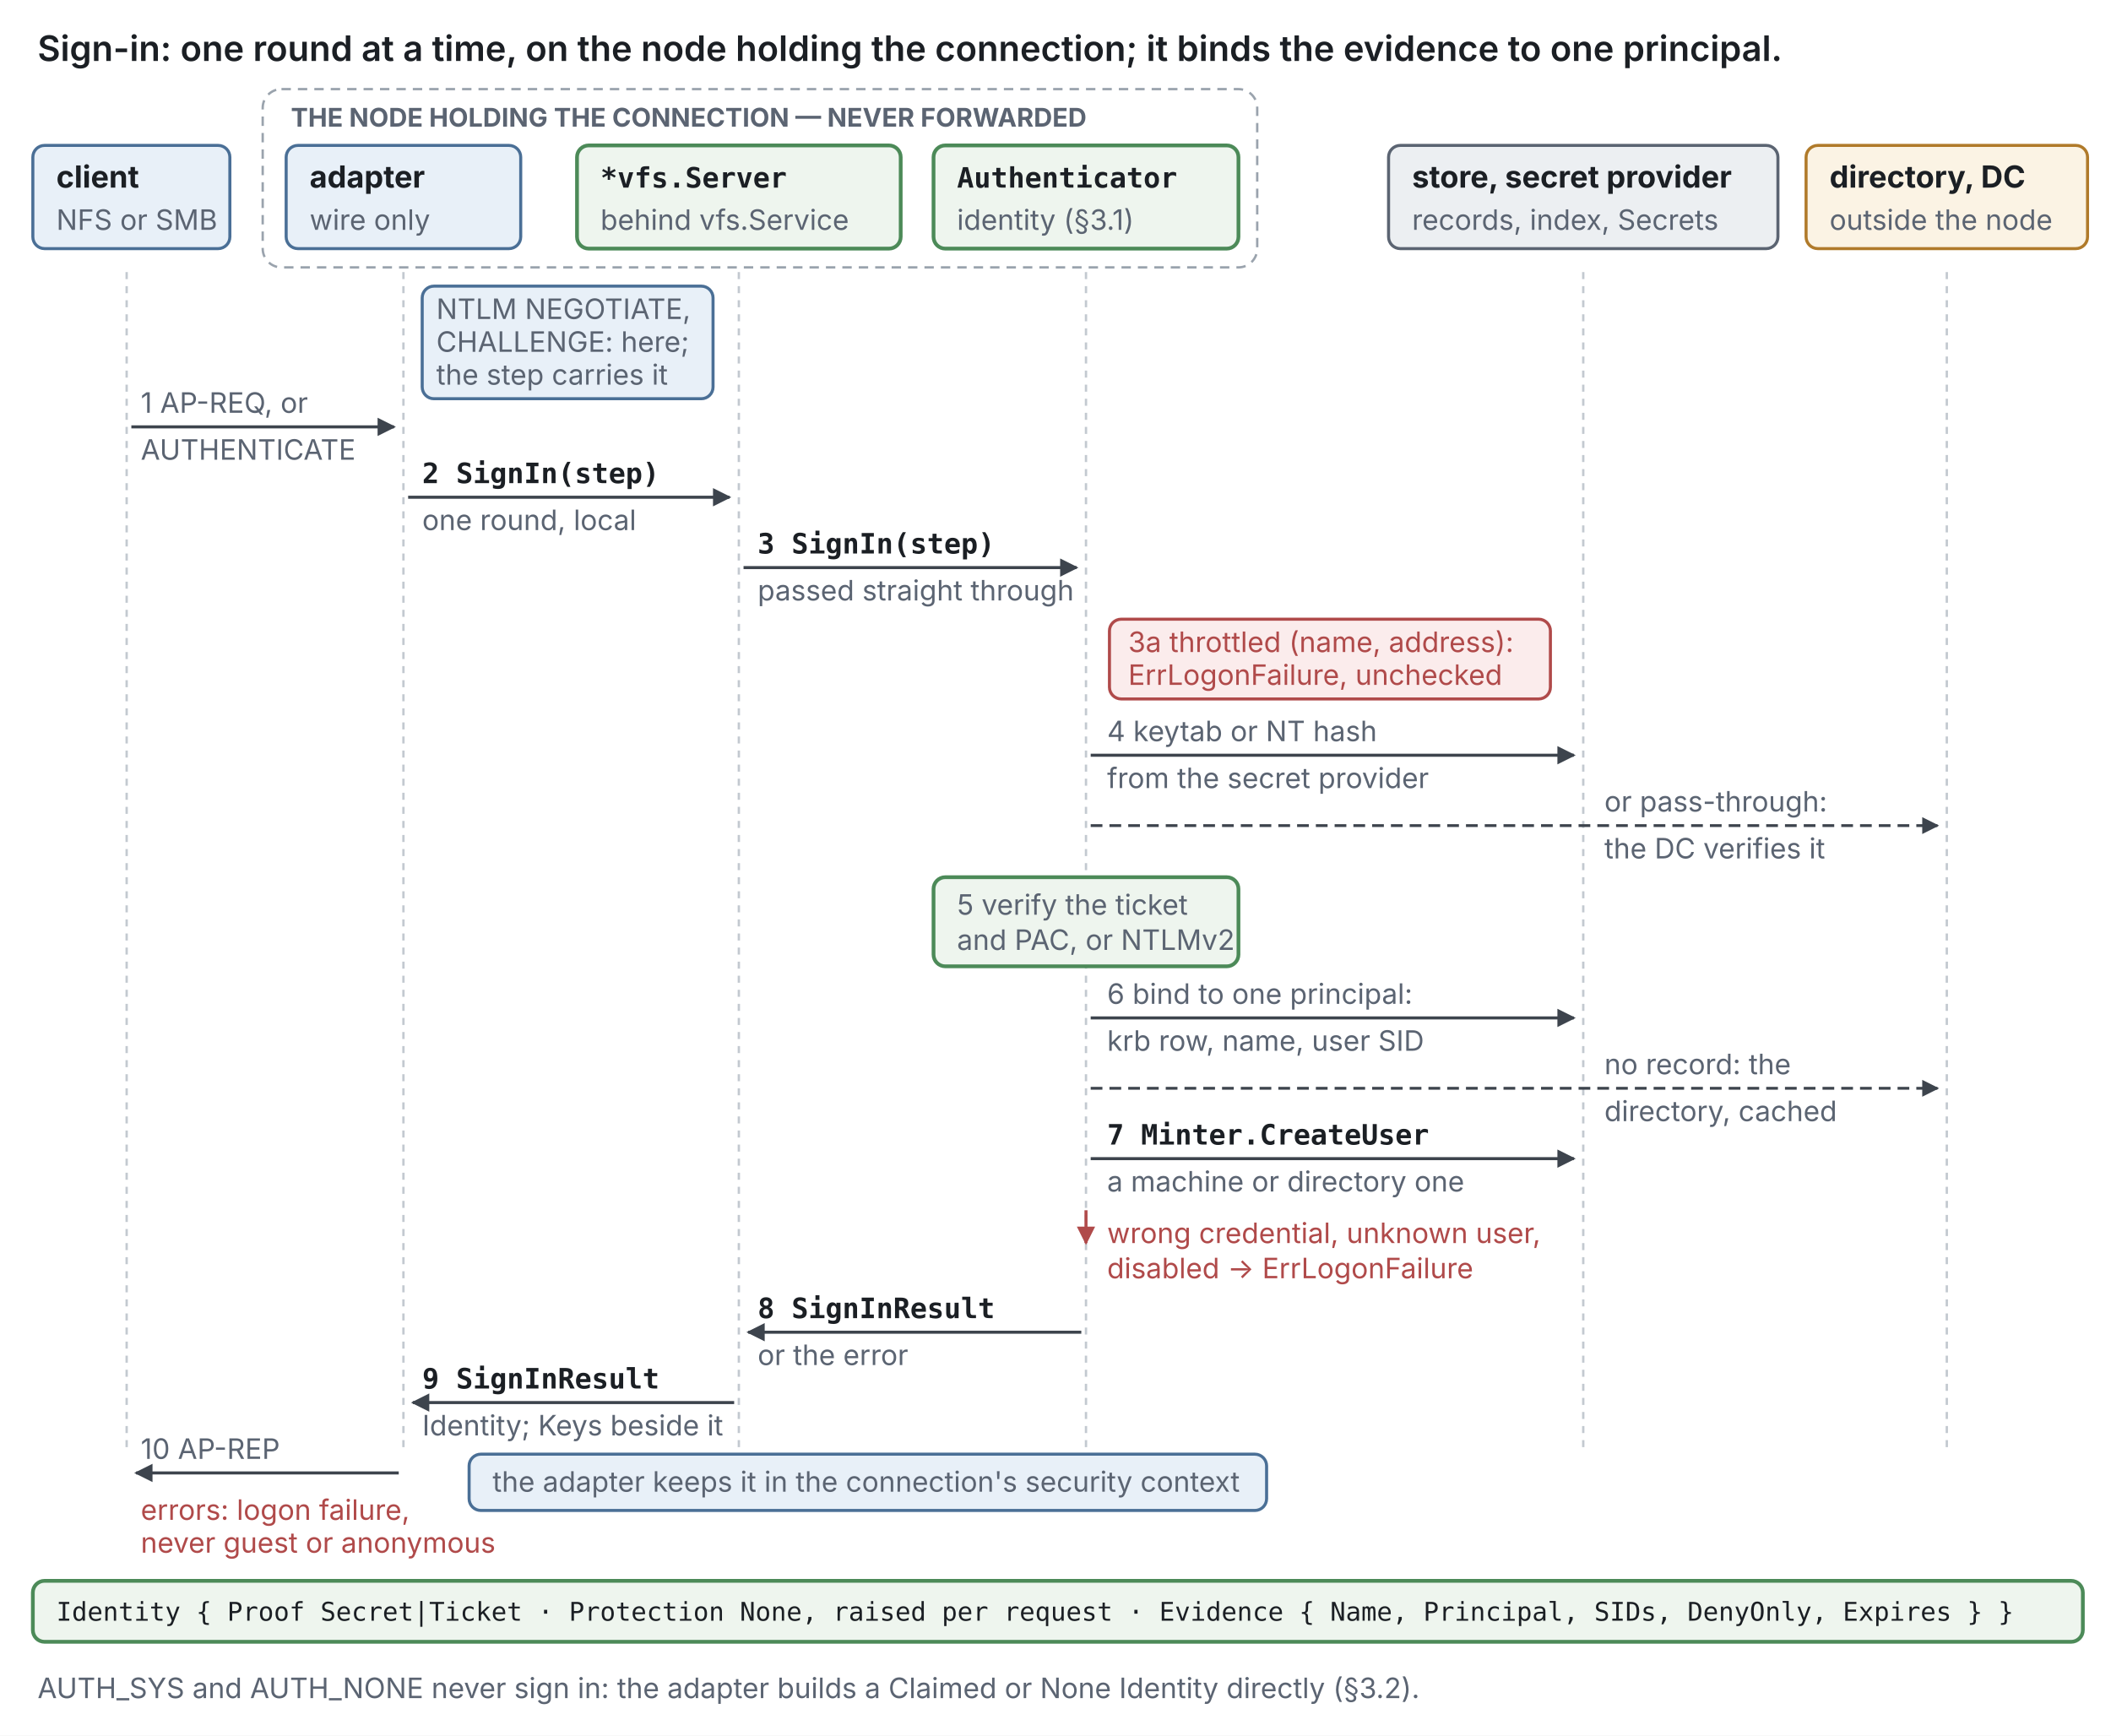
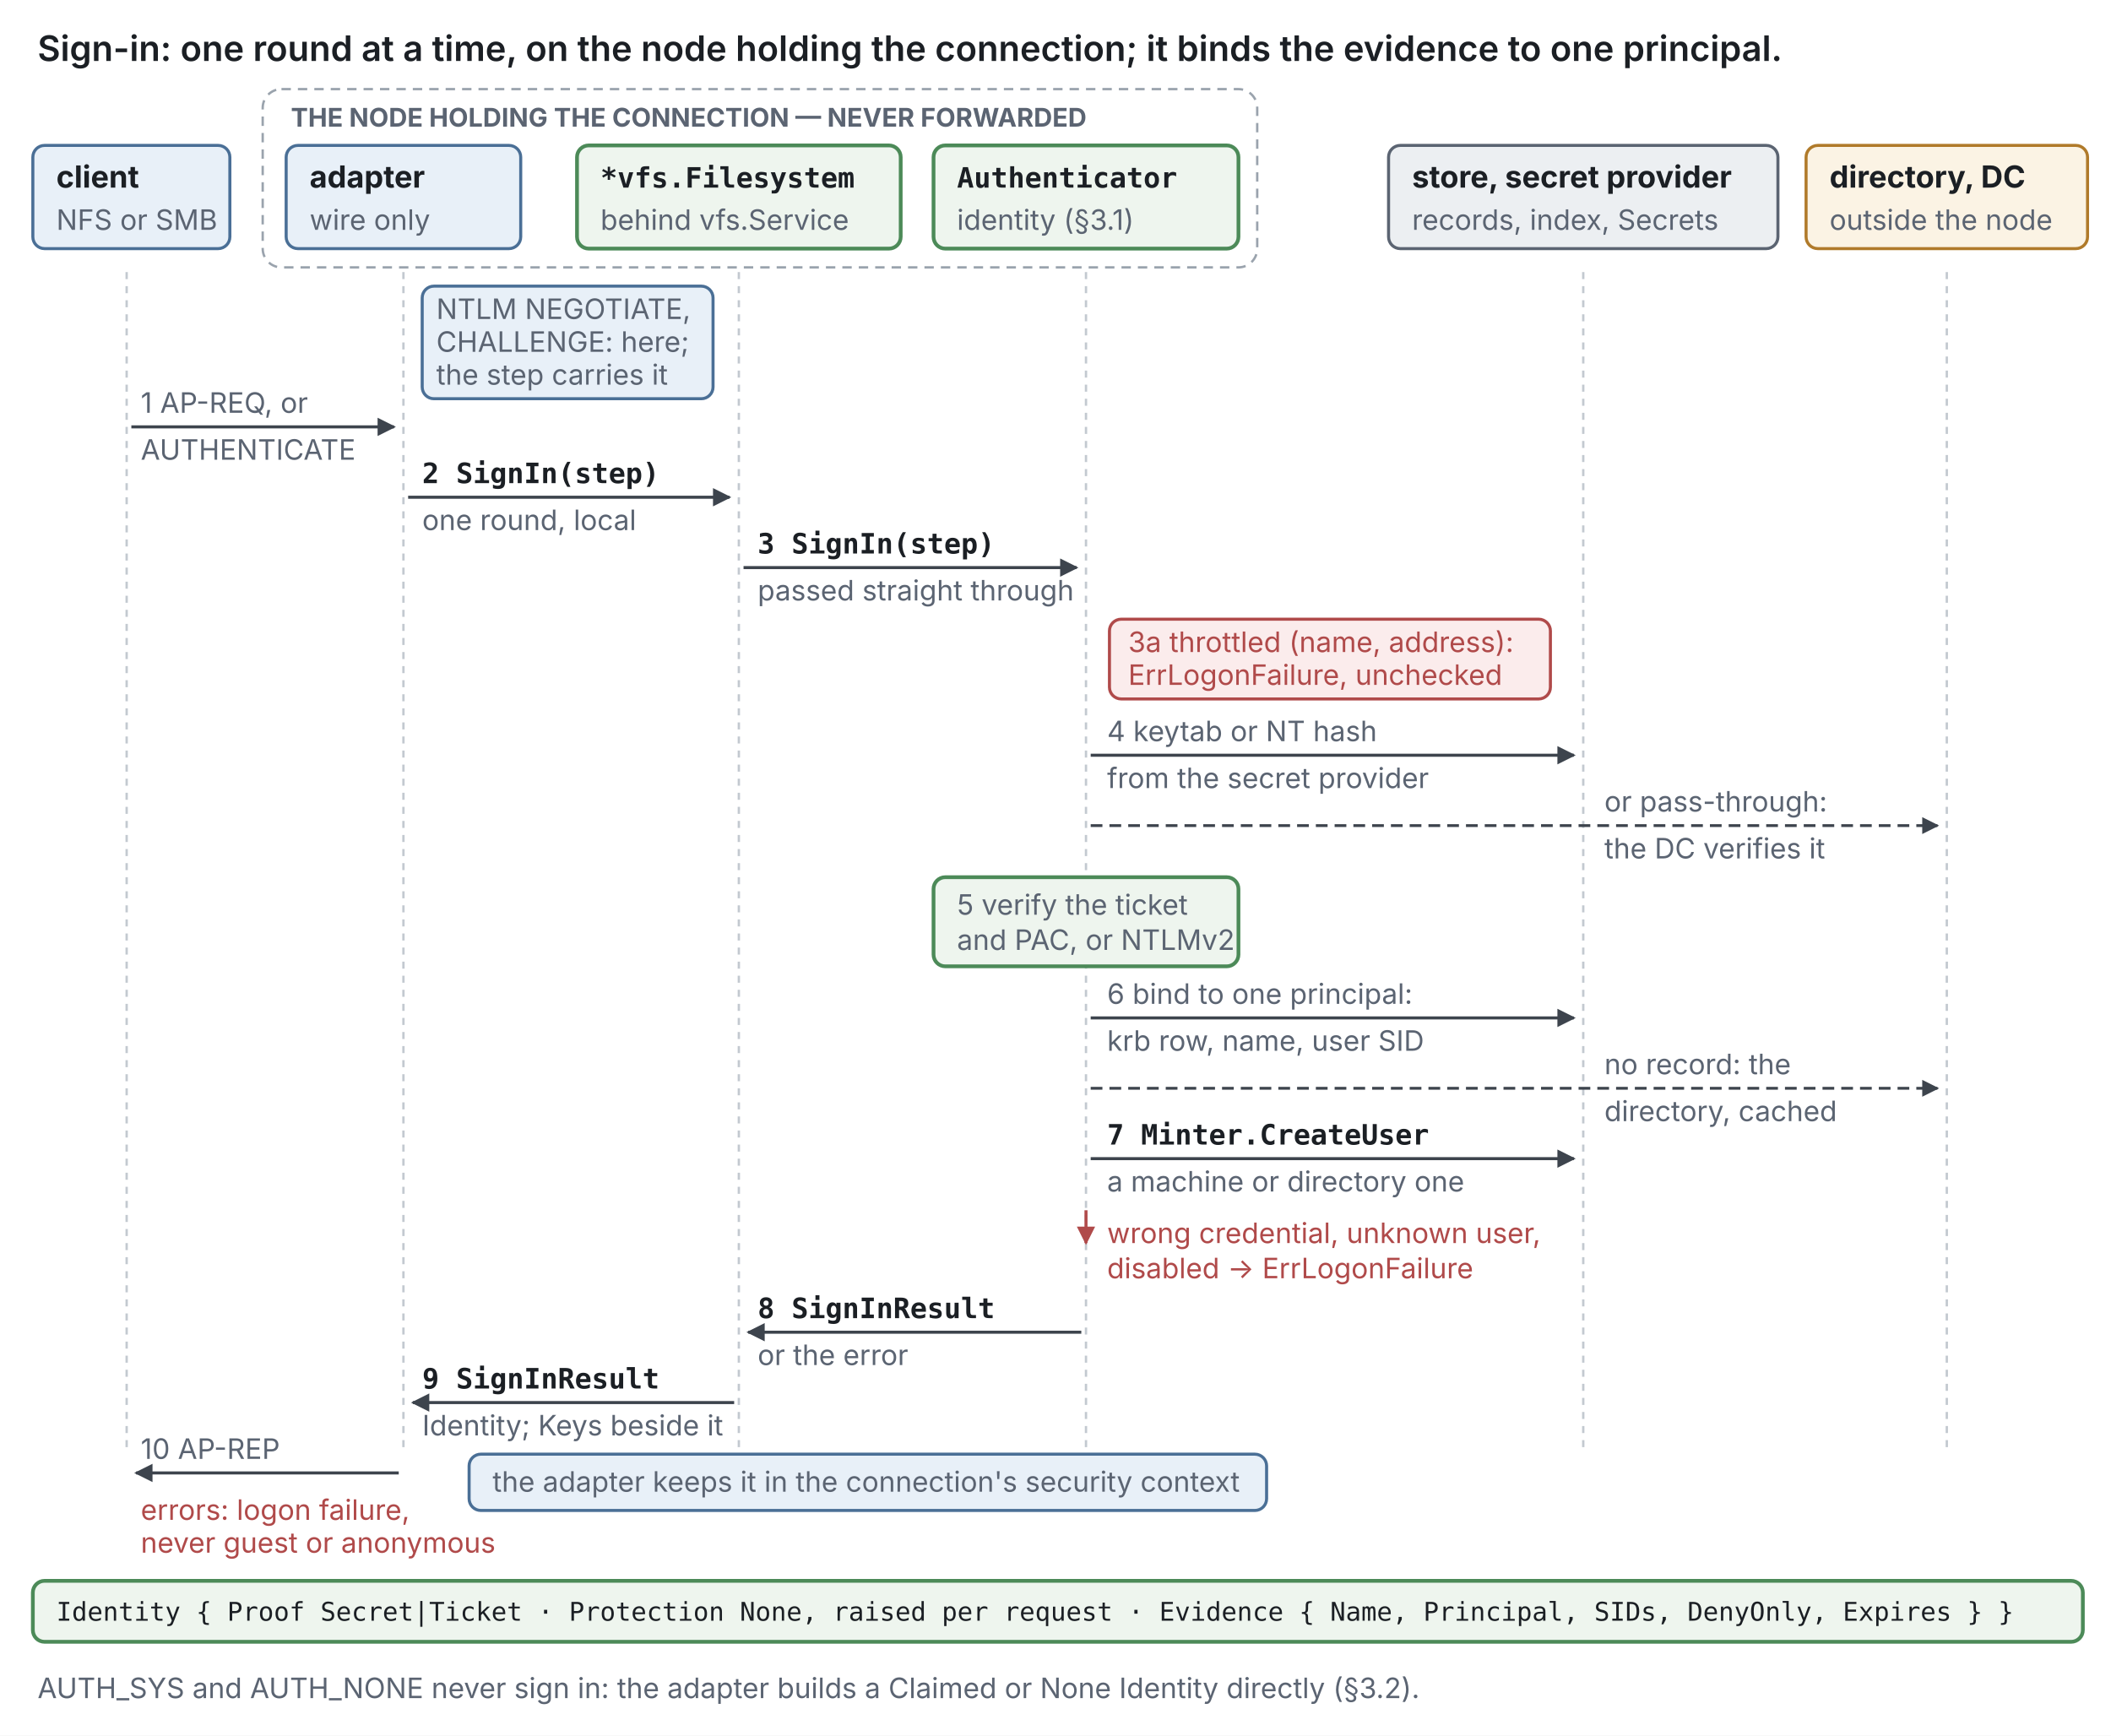
<svg xmlns="http://www.w3.org/2000/svg" viewBox="0 0 900 740" width="900" height="740" font-family="system-ui,-apple-system,Segoe UI,sans-serif">
  <defs>
    <marker id="a" viewBox="0 0 10 10" refX="9" refY="5" markerWidth="6" markerHeight="6" orient="auto-start-reverse">
      <path d="M0,0 L10,5 L0,10 z" fill="#3d444d" />
    </marker>
    <marker id="r" viewBox="0 0 10 10" refX="9" refY="5" markerWidth="6" markerHeight="6" orient="auto-start-reverse">
      <path d="M0,0 L10,5 L0,10 z" fill="#b04a4a" />
    </marker>
    <style>
      .t{font-size:15px;font-weight:600;fill:#1b1f24}.h{font-size:13px;font-weight:700;fill:#1b1f24}
      .s{font-size:12px;fill:#5b6472}.e{font-size:12px;fill:#b04a4a}.z{font-size:11px;font-weight:700;fill:#5b6472}
      .k{font-size:12px;fill:#1b1f24}
      .m{font-family:ui-monospace,SFMono-Regular,Menlo,monospace;font-size:12px;font-weight:600;fill:#1b1f24}
      .ms{font-family:ui-monospace,SFMono-Regular,Menlo,monospace;font-size:11px;fill:#1b1f24}
      .pr{fill:#e8f0f8;stroke:#4a6f96;stroke-width:1.3}
      .sv{fill:#eef5ee;stroke:#4c8a58;stroke-width:1.6}
      .st{fill:#eceff2;stroke:#5b6472;stroke-width:1.3}
      .am{fill:#fbf3e4;stroke:#b07a2a;stroke-width:1.3}
      .rd{fill:#fbecec;stroke:#b04a4a;stroke-width:1.3}
      .ln{stroke:#3d444d;stroke-width:1.3;fill:none;marker-end:url(#a)}
      .cb{stroke:#3d444d;stroke-width:1.2;fill:none;stroke-dasharray:5 3;marker-end:url(#a)}
      .ex{stroke:#b04a4a;stroke-width:1.3;fill:none;marker-end:url(#r)}
      .lane{stroke:#c3c9d0;stroke-width:1;stroke-dasharray:3 3}
      .zone{fill:none;stroke:#9aa3ad;stroke-width:1;stroke-dasharray:4 3}
    </style>
  </defs>
  <rect width="900" height="740" fill="#ffffff" />
  <text x="16" y="26" class="t">Sign-in: one round at a time, on the node holding the connection; it binds the evidence to one principal.</text>
  <rect x="112" y="38" width="424" height="76" rx="8" class="zone" />
  <text x="124" y="54" class="z">THE NODE HOLDING THE CONNECTION — NEVER FORWARDED</text>
  <rect x="14" y="62" width="84" height="44" rx="5" class="pr" />
  <text x="24" y="80" class="h">client</text>
  <text x="24" y="98" class="s">NFS or SMB</text>
  <rect x="122" y="62" width="100" height="44" rx="5" class="pr" />
  <text x="132" y="80" class="h">adapter</text>
  <text x="132" y="98" class="s">wire only</text>
  <rect x="246" y="62" width="138" height="44" rx="5" class="sv" />
-   <text x="256" y="80" class="m">*vfs.Server</text>
+   <text x="256" y="80" class="m">*vfs.Filesystem</text>
  <text x="256" y="98" class="s">behind vfs.Service</text>
  <rect x="398" y="62" width="130" height="44" rx="5" class="sv" />
  <text x="408" y="80" class="m">Authenticator</text>
  <text x="408" y="98" class="s">identity (§3.1)</text>
  <rect x="592" y="62" width="166" height="44" rx="5" class="st" />
  <text x="602" y="80" class="h">store, secret provider</text>
  <text x="602" y="98" class="s">records, index, Secrets</text>
  <rect x="770" y="62" width="120" height="44" rx="5" class="am" />
  <text x="780" y="80" class="h">directory, DC</text>
  <text x="780" y="98" class="s">outside the node</text>
  <line x1="54" y1="116" x2="54" y2="620" class="lane" />
  <line x1="172" y1="116" x2="172" y2="620" class="lane" />
  <line x1="315" y1="116" x2="315" y2="620" class="lane" />
  <line x1="463" y1="116" x2="463" y2="620" class="lane" />
  <line x1="675" y1="116" x2="675" y2="620" class="lane" />
  <line x1="830" y1="116" x2="830" y2="620" class="lane" />
  <rect x="180" y="122" width="124" height="48" rx="5" class="pr" />
  <text x="186" y="136" class="s">NTLM NEGOTIATE,</text>
  <text x="186" y="150" class="s">CHALLENGE: here;</text>
  <text x="186" y="164" class="s">the step carries it</text>
  <path d="M56,182 L168,182" class="ln" />
  <text x="60" y="176" class="s">1 AP-REQ, or</text>
  <text x="60" y="196" class="s">AUTHENTICATE</text>
  <path d="M174,212 L311,212" class="ln" />
  <text x="180" y="206" class="m">2 SignIn(step)</text>
  <text x="180" y="226" class="s">one round, local</text>
  <path d="M317,242 L459,242" class="ln" />
  <text x="323" y="236" class="m">3 SignIn(step)</text>
  <text x="323" y="256" class="s">passed straight through</text>
  <rect x="473" y="264" width="188" height="34" rx="5" class="rd" />
  <text x="481" y="278" class="e">3a throttled (name, address):</text>
  <text x="481" y="292" class="e">ErrLogonFailure, unchecked</text>
  <path d="M465,322 L671,322" class="ln" />
  <text x="472" y="316" class="s">4 keytab or NT hash</text>
  <text x="472" y="336" class="s">from the secret provider</text>
  <path d="M465,352 L826,352" class="cb" />
  <text x="684" y="346" class="s">or pass-through:</text>
  <text x="684" y="366" class="s">the DC verifies it</text>
  <rect x="398" y="374" width="130" height="38" rx="5" class="sv" />
  <text x="408" y="390" class="s">5 verify the ticket</text>
  <text x="408" y="405" class="s">and PAC, or NTLMv2</text>
  <path d="M465,434 L671,434" class="ln" />
  <text x="472" y="428" class="s">6 bind to one principal:</text>
  <text x="472" y="448" class="s">krb row, name, user SID</text>
  <path d="M465,464 L826,464" class="cb" />
  <text x="684" y="458" class="s">no record: the</text>
  <text x="684" y="478" class="s">directory, cached</text>
  <path d="M465,494 L671,494" class="ln" />
  <text x="472" y="488" class="m">7 Minter.CreateUser</text>
  <text x="472" y="508" class="s">a machine or directory one</text>
  <path d="M463,516 L463,530" class="ex" />
  <text x="472" y="530" class="e">wrong credential, unknown user,</text>
  <text x="472" y="545" class="e">disabled → ErrLogonFailure</text>
  <path d="M461,568 L319,568" class="ln" />
  <text x="323" y="562" class="m">8 SignInResult</text>
  <text x="323" y="582" class="s">or the error</text>
  <path d="M313,598 L176,598" class="ln" />
  <text x="180" y="592" class="m">9 SignInResult</text>
  <text x="180" y="612" class="s">Identity; Keys beside it</text>
  <path d="M170,628 L58,628" class="ln" />
  <text x="60" y="622" class="s">10 AP-REP</text>
  <rect x="200" y="620" width="340" height="24" rx="5" class="pr" />
  <text x="210" y="636" class="s">the adapter keeps it in the connection's security context</text>
  <text x="60" y="648" class="e">errors: logon failure,</text>
  <text x="60" y="662" class="e">never guest or anonymous</text>
  <rect x="14" y="674" width="874" height="26" rx="5" class="sv" />
  <text x="24" y="691" class="ms">Identity { Proof Secret|Ticket · Protection None, raised per request · Evidence { Name, Principal, SIDs, DenyOnly, Expires } }</text>
  <text x="16" y="724" class="s">AUTH_SYS and AUTH_NONE never sign in: the adapter builds a Claimed or None Identity directly (§3.2).</text>
</svg>
